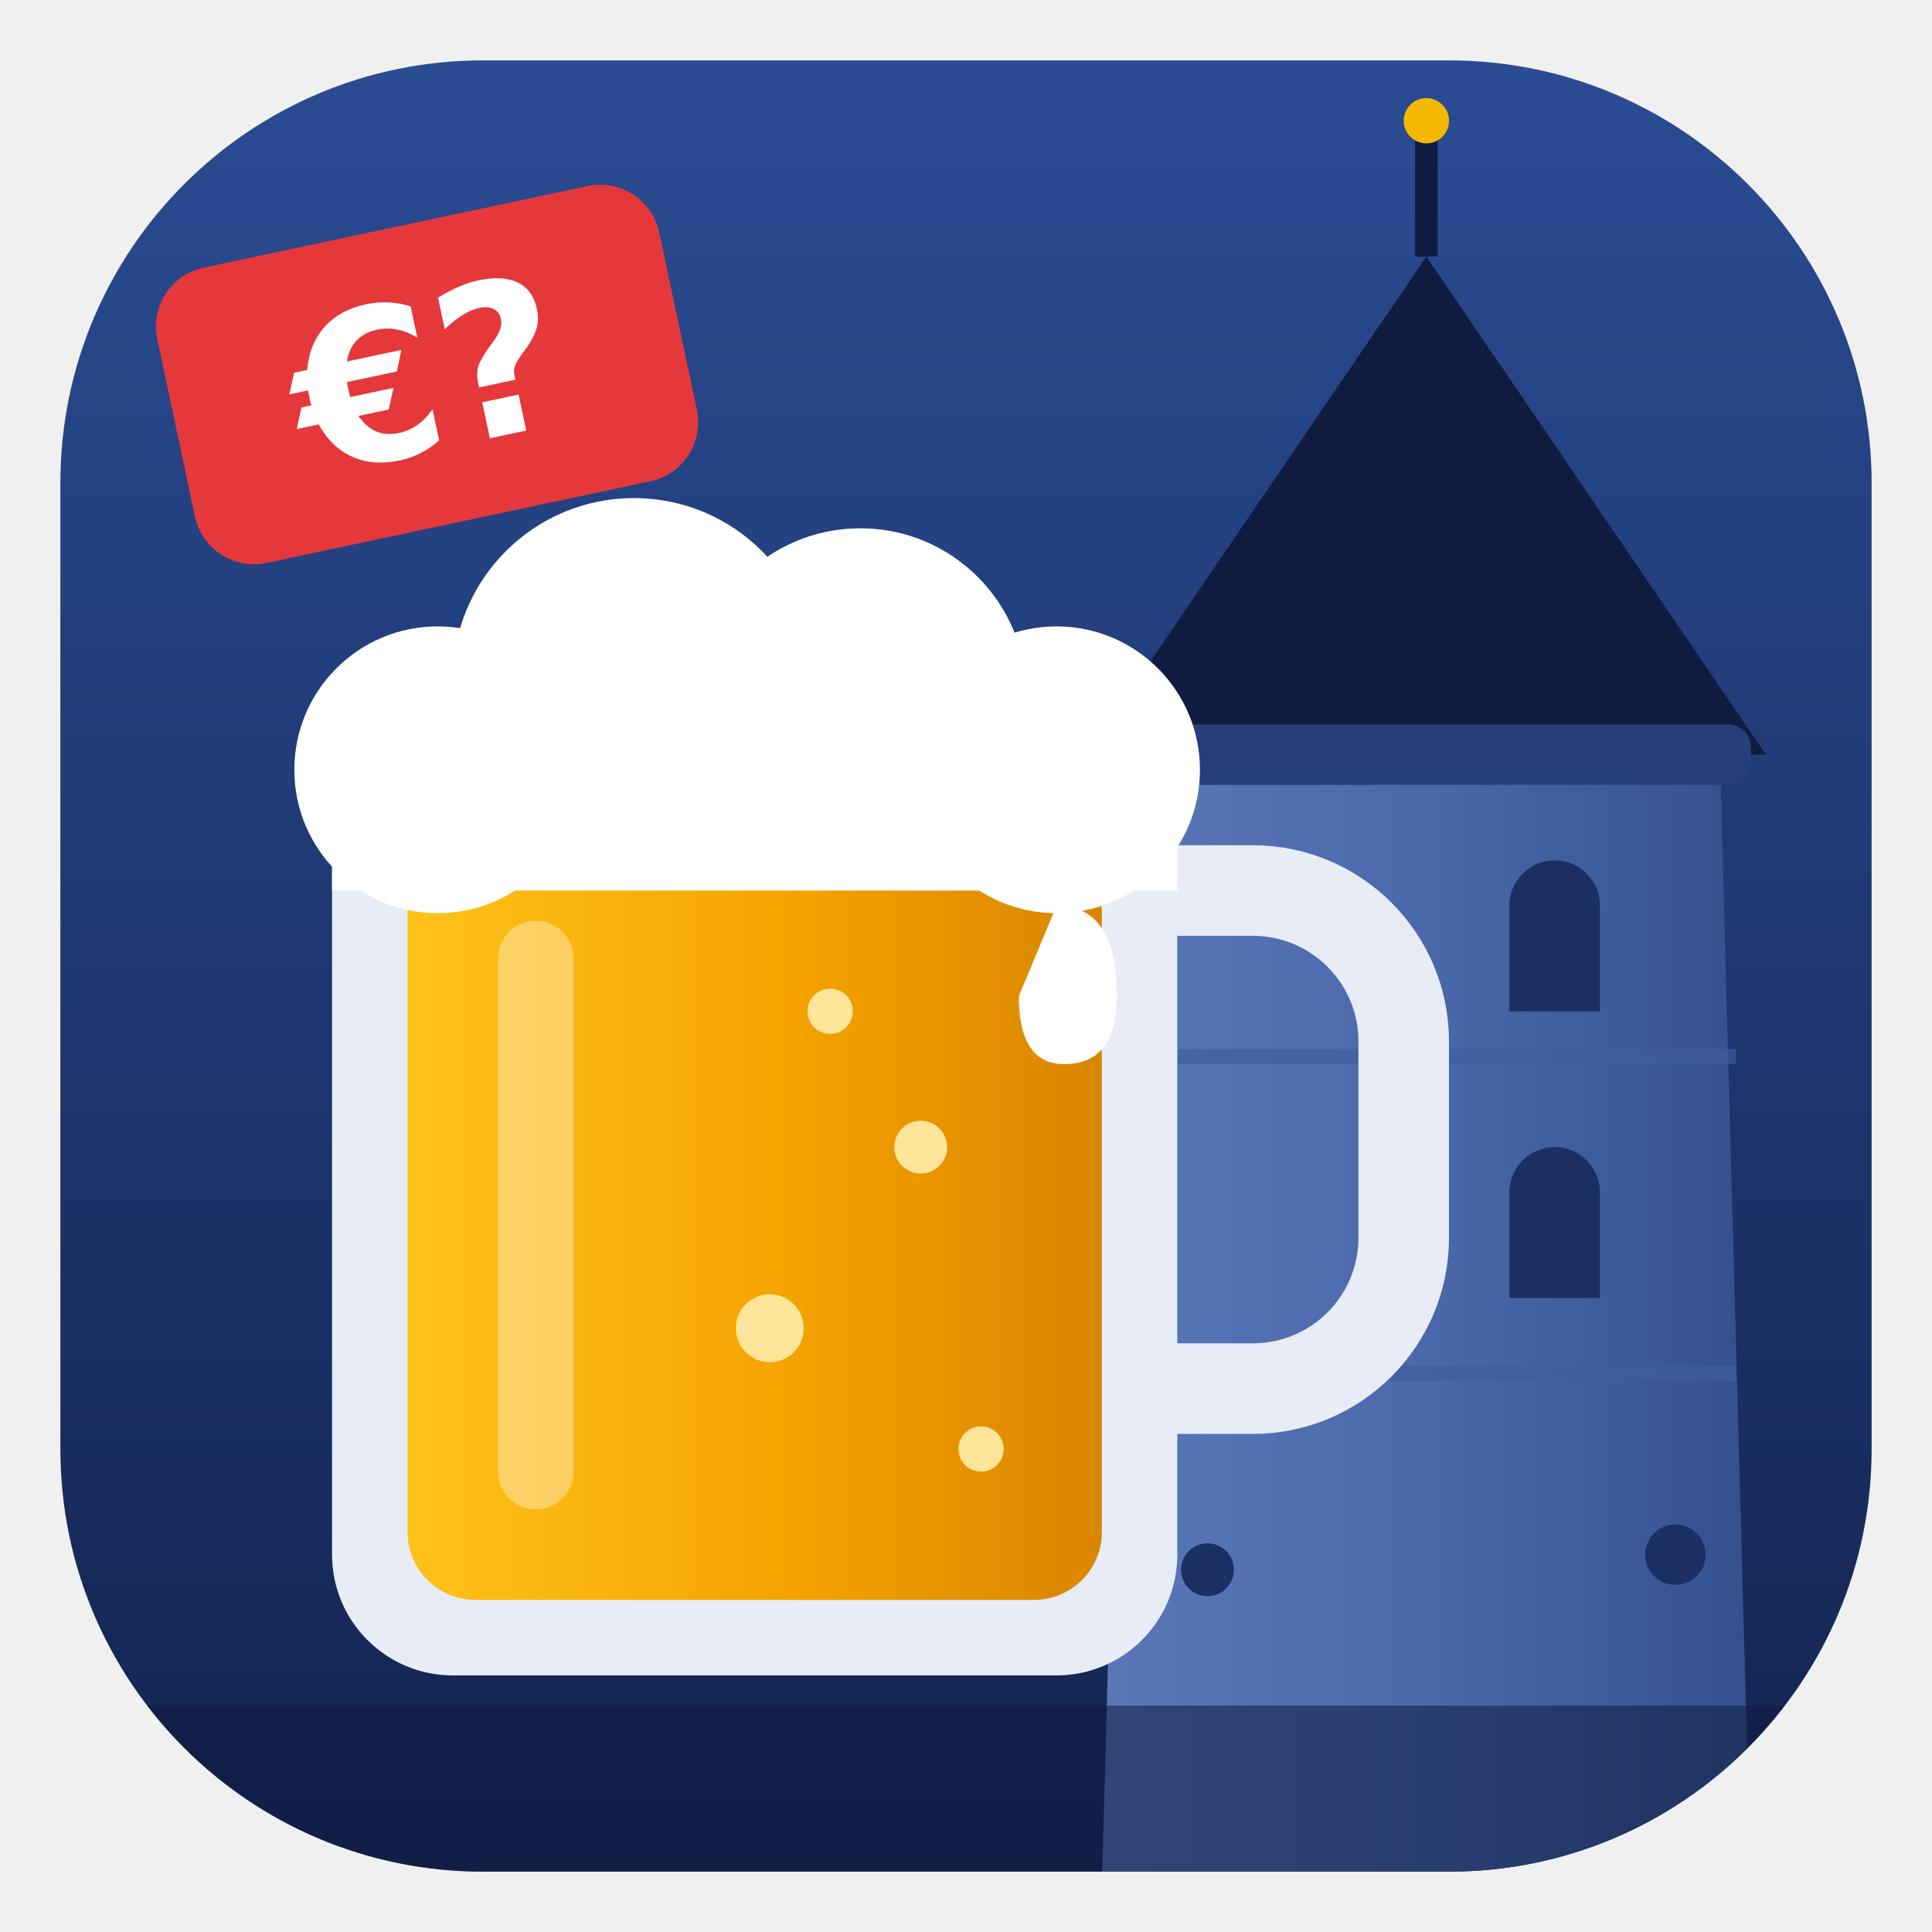
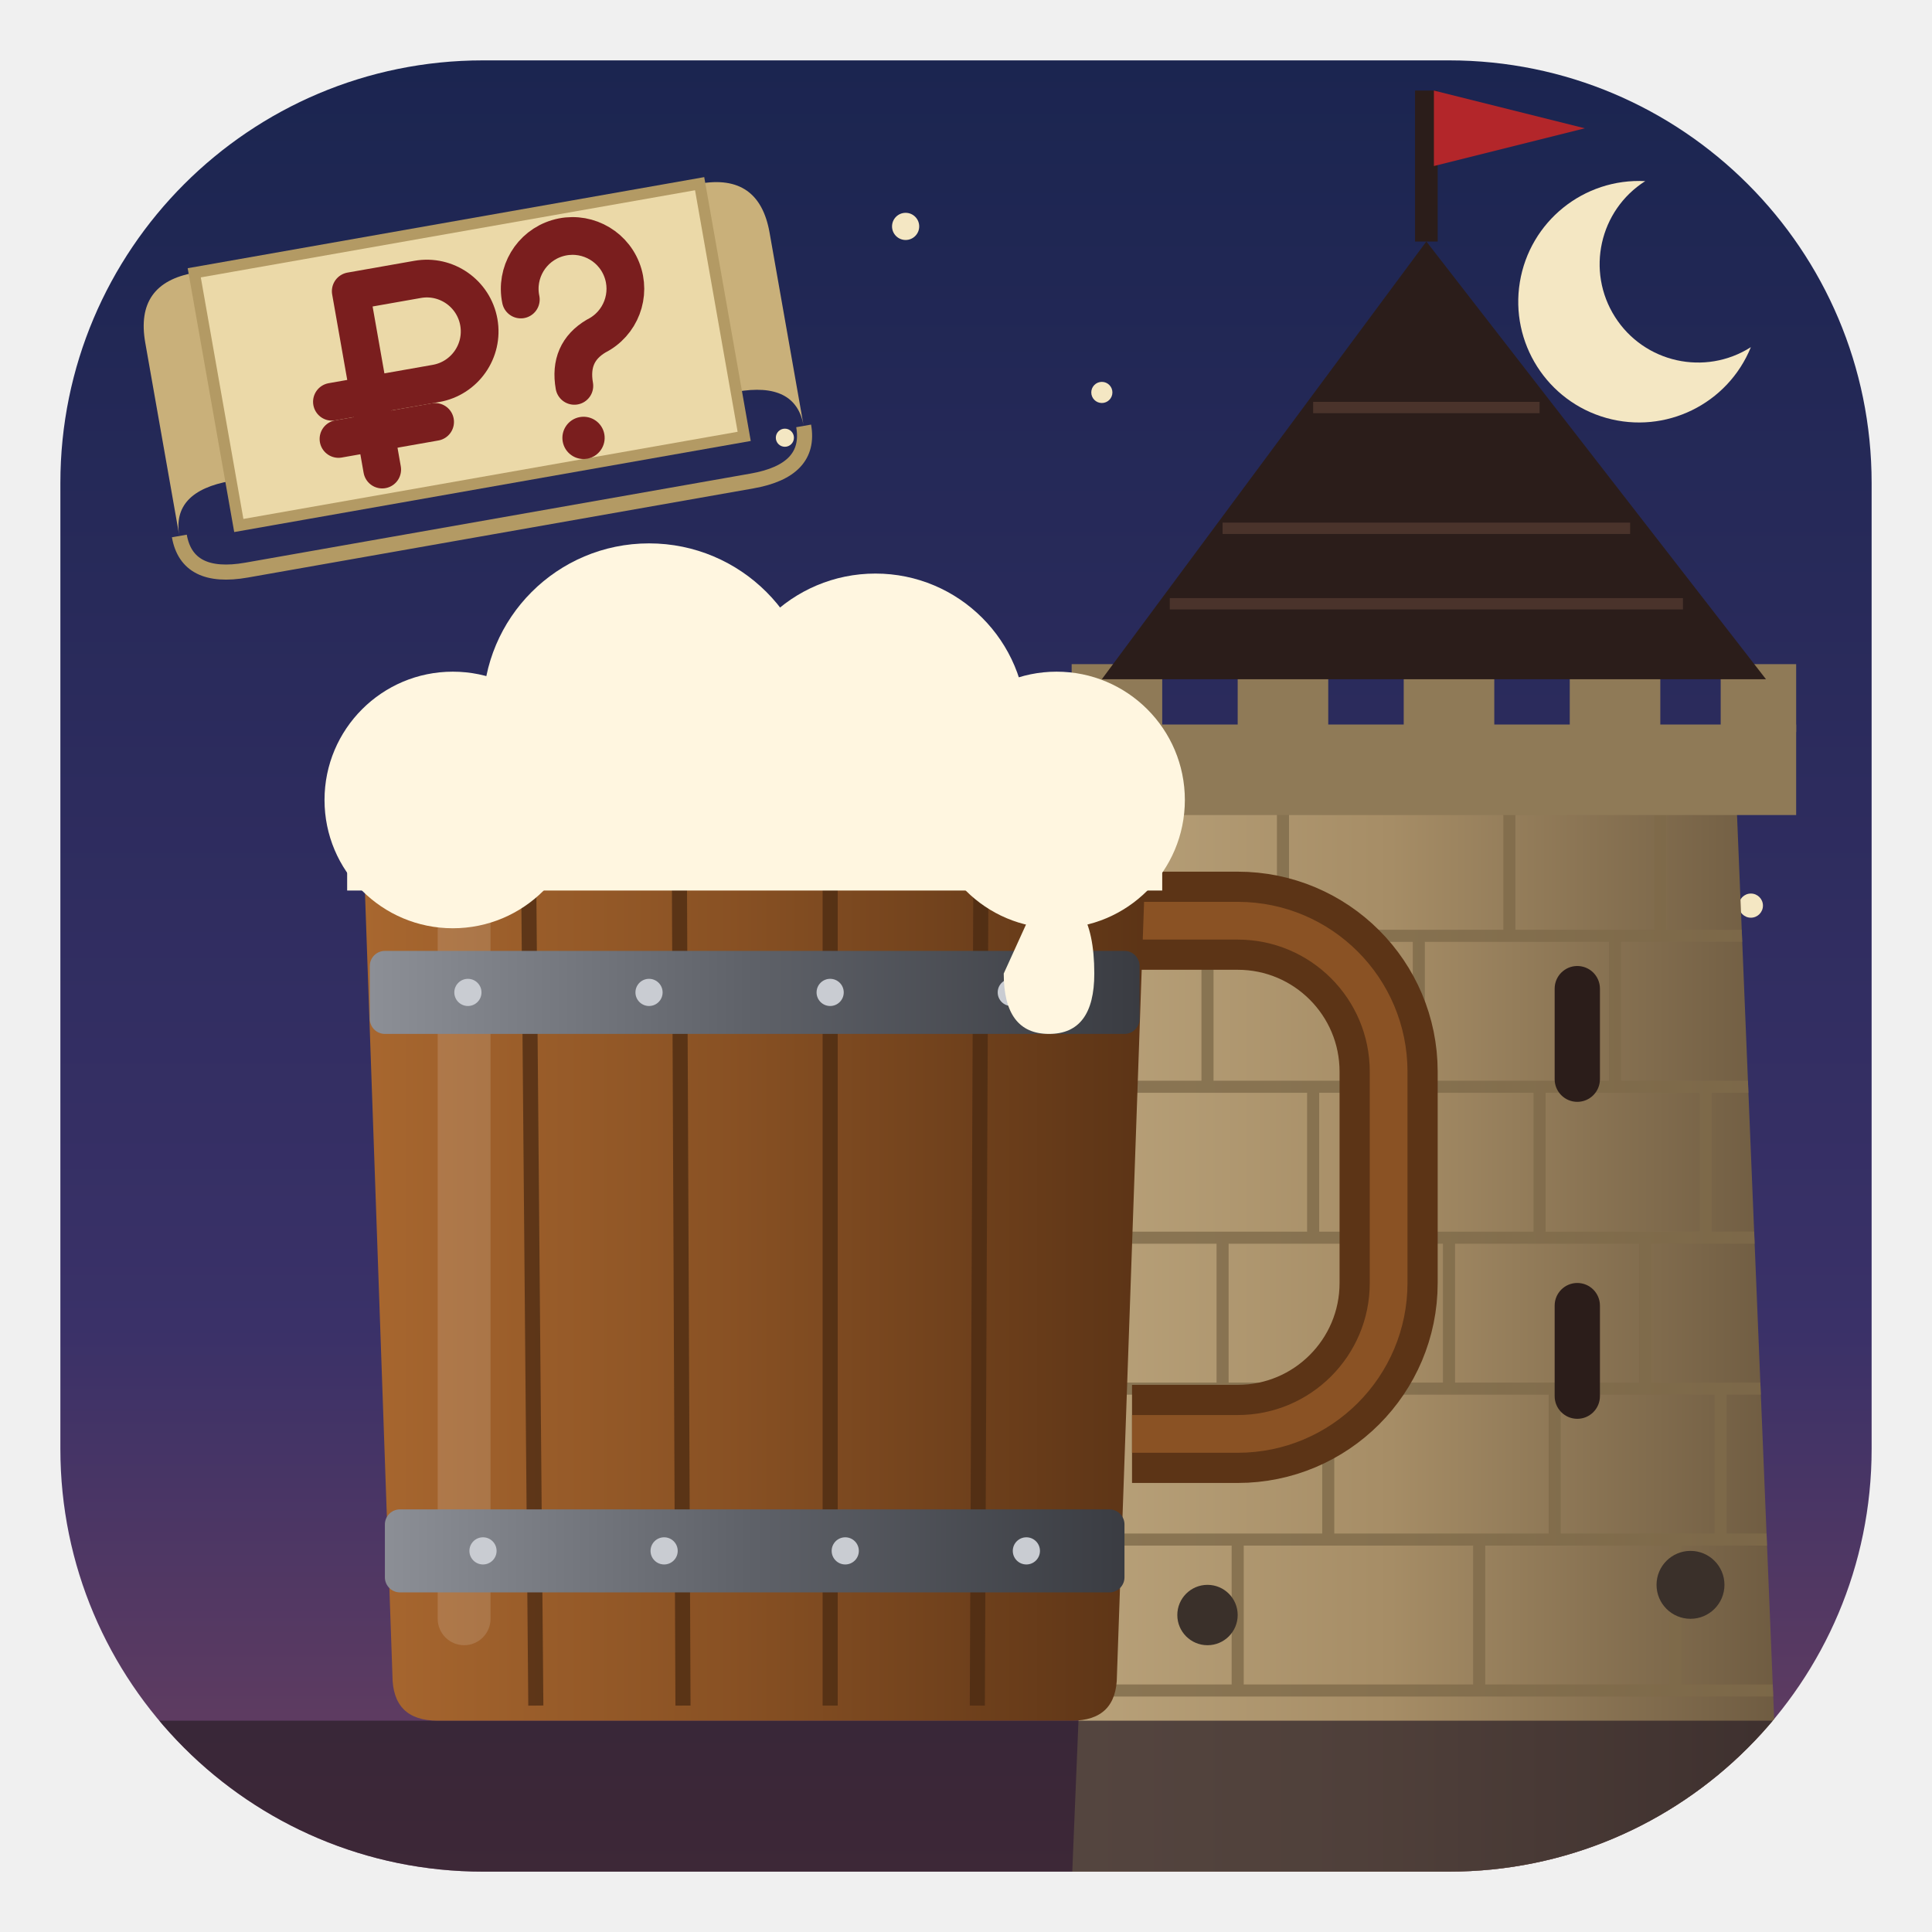
<svg xmlns="http://www.w3.org/2000/svg" viewBox="0 0 256 256" width="256" height="256">
  <defs>
-     <linearGradient id="bg" x1="0" y1="0" x2="0" y2="1">
-       <stop offset="0" stop-color="#2A4C93" />
-       <stop offset="1" stop-color="#13234F" />
+     <linearGradient id="sky" x1="0" y1="0" x2="0" y2="1">
+       <stop offset="0" stop-color="#1B2550" />
+       <stop offset="0.7" stop-color="#3A3168" />
+       <stop offset="1" stop-color="#6B3F5E" />
    </linearGradient>
-     <linearGradient id="beer" x1="0" y1="0" x2="1" y2="0">
-       <stop offset="0" stop-color="#FFC21A" />
-       <stop offset="0.55" stop-color="#F5A300" />
-       <stop offset="1" stop-color="#D98500" />
+     <linearGradient id="stone" x1="0" y1="0" x2="1" y2="0">
+       <stop offset="0" stop-color="#B9A27A" />
+       <stop offset="0.45" stop-color="#A68D66" />
+       <stop offset="1" stop-color="#6E5B41" />
    </linearGradient>
-     <linearGradient id="tower" x1="0" y1="0" x2="1" y2="0">
-       <stop offset="0" stop-color="#5A78B8" />
-       <stop offset="0.5" stop-color="#4A68AA" />
-       <stop offset="1" stop-color="#34508E" />
+     <linearGradient id="wood" x1="0" y1="0" x2="1" y2="0">
+       <stop offset="0" stop-color="#A8672F" />
+       <stop offset="0.45" stop-color="#8A5224" />
+       <stop offset="1" stop-color="#5C3416" />
    </linearGradient>
+     <linearGradient id="iron" x1="0" y1="0" x2="1" y2="0">
+       <stop offset="0" stop-color="#8C8F96" />
+       <stop offset="0.5" stop-color="#5E6168" />
+       <stop offset="1" stop-color="#3A3C42" />
+     </linearGradient>
+     <clipPath id="towerclip">
+       <path d="M148 104 L230 104 L236 250 L142 250 Z" />
+     </clipPath>
    <clipPath id="badge">
      <rect x="8" y="8" width="240" height="240" rx="56" />
    </clipPath>
  </defs>
-   <rect x="8" y="8" width="240" height="240" rx="56" fill="url(#bg)" />
+   <rect x="8" y="8" width="240" height="240" rx="56" fill="url(#sky)" />
  <g clip-path="url(#badge)">
-     <g>
-       <path d="M150 104 Q150 98 156 97 L222 97 Q228 98 228 104 L232 250 L146 250 Z" fill="url(#tower)" />
-       <path d="M144 100 L189 34 L234 100 Z" fill="#0F1C40" />
-       <path d="M189 34 L189 18" stroke="#0F1C40" stroke-width="3" />
-       <circle cx="189" cy="16" r="3" fill="#F5B800" />
-       <rect x="146" y="96" width="86" height="8" rx="3" fill="#263F7A" />
-       <g fill="#1B2F63">
-         <path d="M200 120 a6 6 0 0 1 12 0 v14 h-12 z" />
-         <path d="M200 158 a6 6 0 0 1 12 0 v14 h-12 z" />
-       </g>
-       <circle cx="222" cy="206" r="4" fill="#1B2F63" />
-       <circle cx="160" cy="208" r="3.5" fill="#1B2F63" />
-       <g stroke="#3F5C9E" stroke-width="2" opacity="0.7">
-         <path d="M148 140 h82" />
-         <path d="M148 182 h82" />
-       </g>
+     <g fill="#F4E7C3">
+       <circle cx="120" cy="30" r="1.8" />
+       <circle cx="146" cy="52" r="1.4" />
+       <circle cx="232" cy="120" r="1.6" />
+       <circle cx="104" cy="58" r="1.2" />
    </g>
-     <rect x="0" y="226" width="256" height="40" fill="#0F1C40" opacity="0.55" />
+     <path d="M232 46 a16 16 0 1 1 -14 -22 a12 12 0 1 0 14 22 z" fill="#F4E7C3" />
+     <path d="M148 104 L230 104 L236 250 L142 250 Z" fill="url(#stone)" />
+     <g stroke="#7E6A4A" stroke-width="1.6" opacity="0.8" clip-path="url(#towerclip)">
+       <path d="M146 124 h86" />
+       <path d="M145 144 h88" />
+       <path d="M144 164 h90" />
+       <path d="M144 184 h91" />
+       <path d="M143 204 h92" />
+       <path d="M143 224 h93" />
+       <path d="M170 104 v20 M200 104 v20 M220 104 v20 M160 124 v20 M188 124 v20 M214 124 v20 M174 144 v20 M204 144 v20 M226 144 v20 M162 164 v20 M192 164 v20 M218 164 v20 M176 184 v20 M206 184 v20 M228 184 v20 M164 204 v20 M196 204 v20 M222 204 v20" />
+     </g>
+     <path d="M142 96 h96 v12 h-96 z" fill="#8F7A57" />
+     <g fill="#8F7A57">
+       <rect x="142" y="88" width="12" height="9" />
+       <rect x="164" y="88" width="12" height="9" />
+       <rect x="186" y="88" width="12" height="9" />
+       <rect x="208" y="88" width="12" height="9" />
+       <rect x="228" y="88" width="10" height="9" />
+     </g>
+     <path d="M146 90 L189 32 L234 90 Z" fill="#2B1D1A" />
+     <g stroke="#4A332B" stroke-width="1.5">
+       <path d="M162 70 h54" />
+       <path d="M174 54 h30" />
+       <path d="M155 80 h68" />
+     </g>
+     <path d="M189 32 V12" stroke="#2B1D1A" stroke-width="3" />
+     <path d="M190 12 l20 5 l-20 5 z" fill="#B3262A" />
+     <g fill="#2B1D1A">
+       <rect x="206" y="128" width="6" height="18" rx="3" />
+       <rect x="206" y="170" width="6" height="18" rx="3" />
+     </g>
+     <circle cx="224" cy="210" r="4.5" fill="#3A302A" />
+     <circle cx="160" cy="214" r="4" fill="#3A302A" />
+     <rect x="0" y="228" width="256" height="40" fill="#2A1E26" opacity="0.7" />
  </g>
-   <path d="M150 118 h16 a20 20 0 0 1 20 20 v26 a20 20 0 0 1 -20 20 h-16" fill="none" stroke="#E7ECF7" stroke-width="12" />
-   <rect x="44" y="100" width="112" height="122" rx="16" fill="#E7ECF7" />
-   <rect x="54" y="112" width="92" height="100" rx="9" fill="url(#beer)" />
-   <rect x="66" y="122" width="10" height="78" rx="5" fill="#FFFFFF" opacity="0.35" />
-   <circle cx="102" cy="176" r="4.5" fill="#FFE59A" />
-   <circle cx="122" cy="152" r="3.5" fill="#FFE59A" />
-   <circle cx="110" cy="134" r="3" fill="#FFE59A" />
-   <circle cx="130" cy="192" r="3" fill="#FFE59A" />
-   <g fill="#FFFFFF">
-     <circle cx="58" cy="102" r="19" />
-     <circle cx="84" cy="90" r="24" />
-     <circle cx="114" cy="92" r="22" />
-     <circle cx="140" cy="102" r="19" />
-     <rect x="44" y="100" width="112" height="18" />
+   <path d="M150 122 h14 a20 20 0 0 1 20 20 v28 a20 20 0 0 1 -20 20 h-14" fill="none" stroke="#5C3416" stroke-width="13" />
+   <path d="M150 122 h14 a20 20 0 0 1 20 20 v28 a20 20 0 0 1 -20 20 h-14" fill="none" stroke="#8A5224" stroke-width="5" />
+   <path d="M48 108 L152 108 L148 222 Q148 228 142 228 L58 228 Q52 228 52 222 Z" fill="url(#wood)" />
+   <g stroke="#4A2A12" stroke-width="2" opacity="0.75">
+     <path d="M70 110 L71 226" />
+     <path d="M90 110 L90.5 226" />
+     <path d="M110 110 L110 226" />
+     <path d="M130 110 L129.5 226" />
  </g>
-   <path d="M140 120 q8 0 8 12 q0 9 -7 9 q-6 0 -6 -9 z" fill="#FFFFFF" />
-   <g transform="rotate(-12 64 46)">
-     <path d="M30 28 h52 a8 8 0 0 1 8 8 v24 a8 8 0 0 1 -8 8 h-52 a8 8 0 0 1 -8 -8 v-24 a8 8 0 0 1 8 -8 z" fill="#E5383B" />
-     <text x="56" y="58" font-family="DejaVu Sans, Segoe UI, Arial" font-weight="bold" font-size="28" fill="#FFFFFF" text-anchor="middle">€?</text>
+   <rect x="58" y="114" width="7" height="104" rx="3.5" fill="#FFFFFF" opacity="0.14" />
+   <rect x="49" y="126" width="102" height="11" rx="2" fill="url(#iron)" />
+   <rect x="51" y="200" width="98" height="11" rx="2" fill="url(#iron)" />
+   <g fill="#C9CCD2">
+     <circle cx="62" cy="131.5" r="1.8" />
+     <circle cx="86" cy="131.5" r="1.8" />
+     <circle cx="110" cy="131.5" r="1.8" />
+     <circle cx="134" cy="131.5" r="1.8" />
+     <circle cx="64" cy="205.5" r="1.8" />
+     <circle cx="88" cy="205.5" r="1.8" />
+     <circle cx="112" cy="205.5" r="1.8" />
+     <circle cx="136" cy="205.5" r="1.8" />
+   </g>
+   <g fill="#FFF6E0">
+     <circle cx="60" cy="106" r="17" />
+     <circle cx="86" cy="94" r="22" />
+     <circle cx="116" cy="96" r="20" />
+     <circle cx="140" cy="106" r="17" />
+     <rect x="46" y="104" width="108" height="14" />
+   </g>
+   <path d="M138 118 q7 0 7 11 q0 8 -6 8 q-6 0 -6 -8 z" fill="#FFF6E0" />
+   <g transform="rotate(-10 62 46)">
+     <path d="M28 30 h68 v34 h-68 z" fill="#EBD9A8" />
+     <path d="M28 30 q-8 0 -8 8 v26 q0 -6 8 -6 z" fill="#C9B07A" />
+     <path d="M96 30 q8 0 8 8 v26 q0 -6 -8 -6 z" fill="#C9B07A" />
+     <path d="M20 64 q0 6 8 6 h68 q8 0 8 -6" fill="none" stroke="#B39A64" stroke-width="2" />
+     <rect x="28" y="30" width="68" height="34" fill="none" stroke="#B39A64" stroke-width="1.5" />
+     <g stroke="#7A1E1E" stroke-width="5" fill="none" stroke-linecap="round" stroke-linejoin="round">
+       <path d="M48 60 V36 h9 a7 7 0 0 1 0 14 h-14" />
+       <path d="M43 55 h13" />
+       <path d="M70 41 a7 7 0 1 1 9 6.5 q-4 1.5 -4 6" />
+     </g>
+     <circle cx="75" cy="60.5" r="2.8" fill="#7A1E1E" />
  </g>
</svg>
